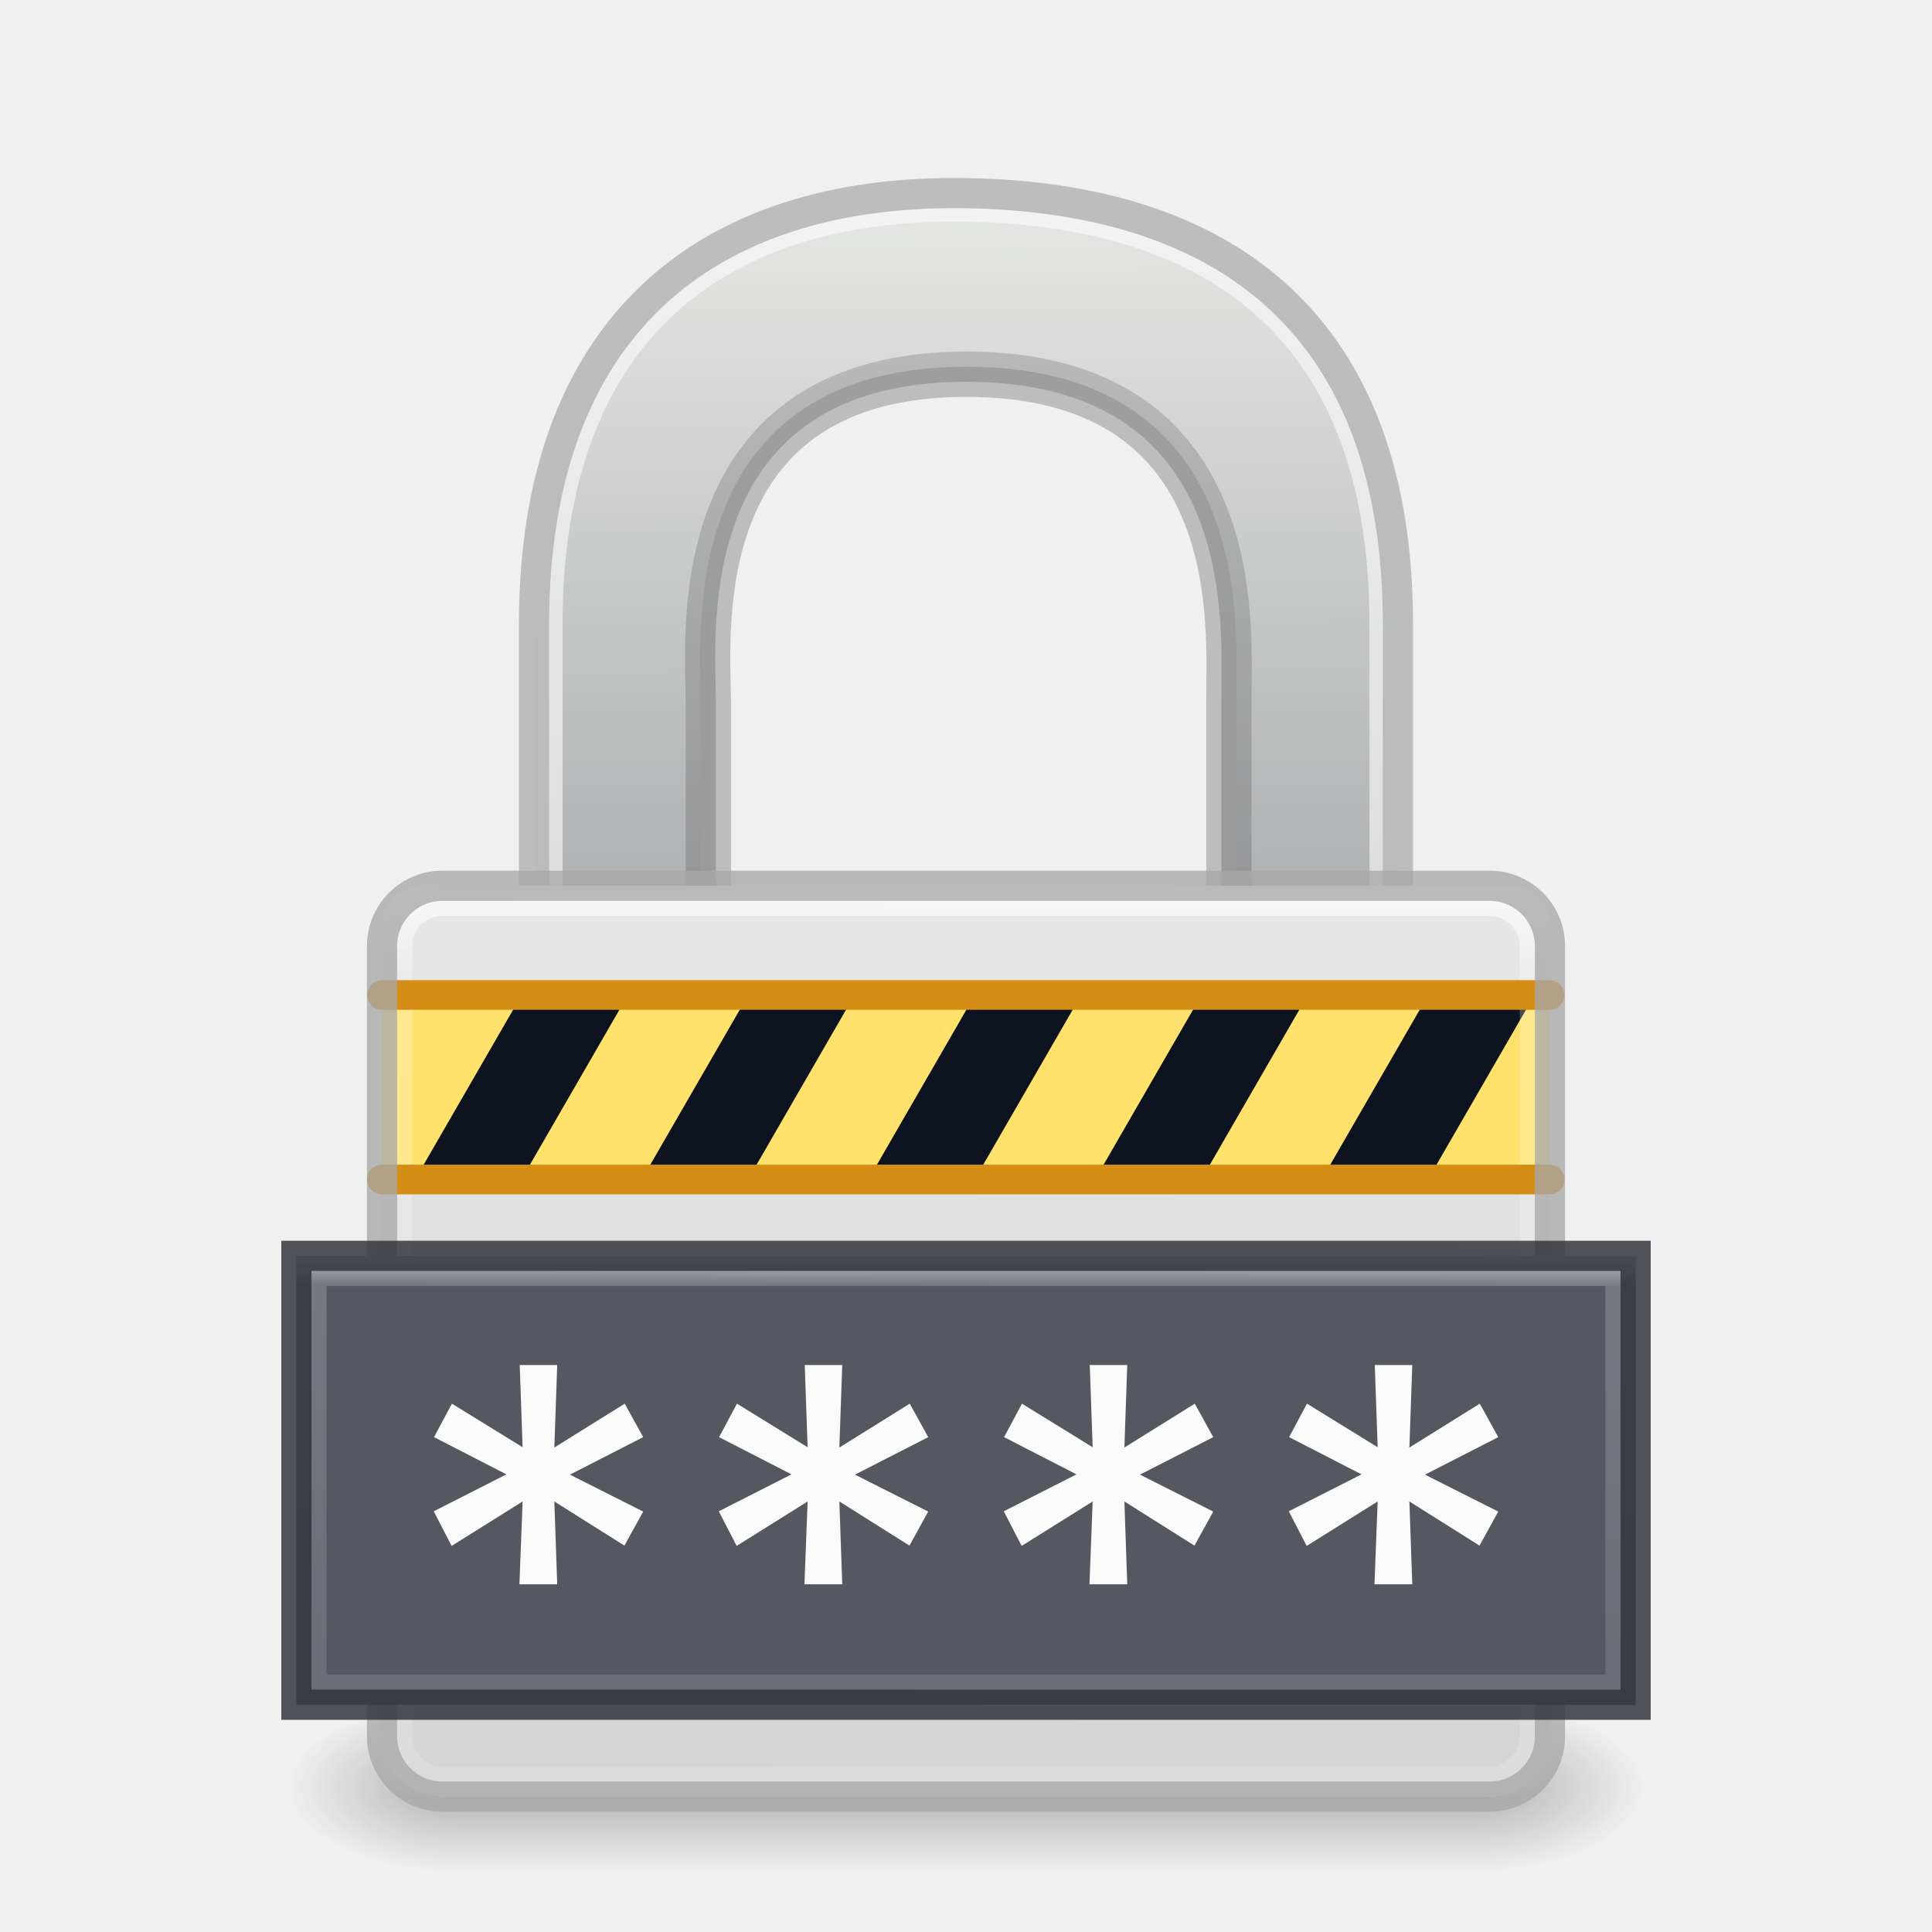
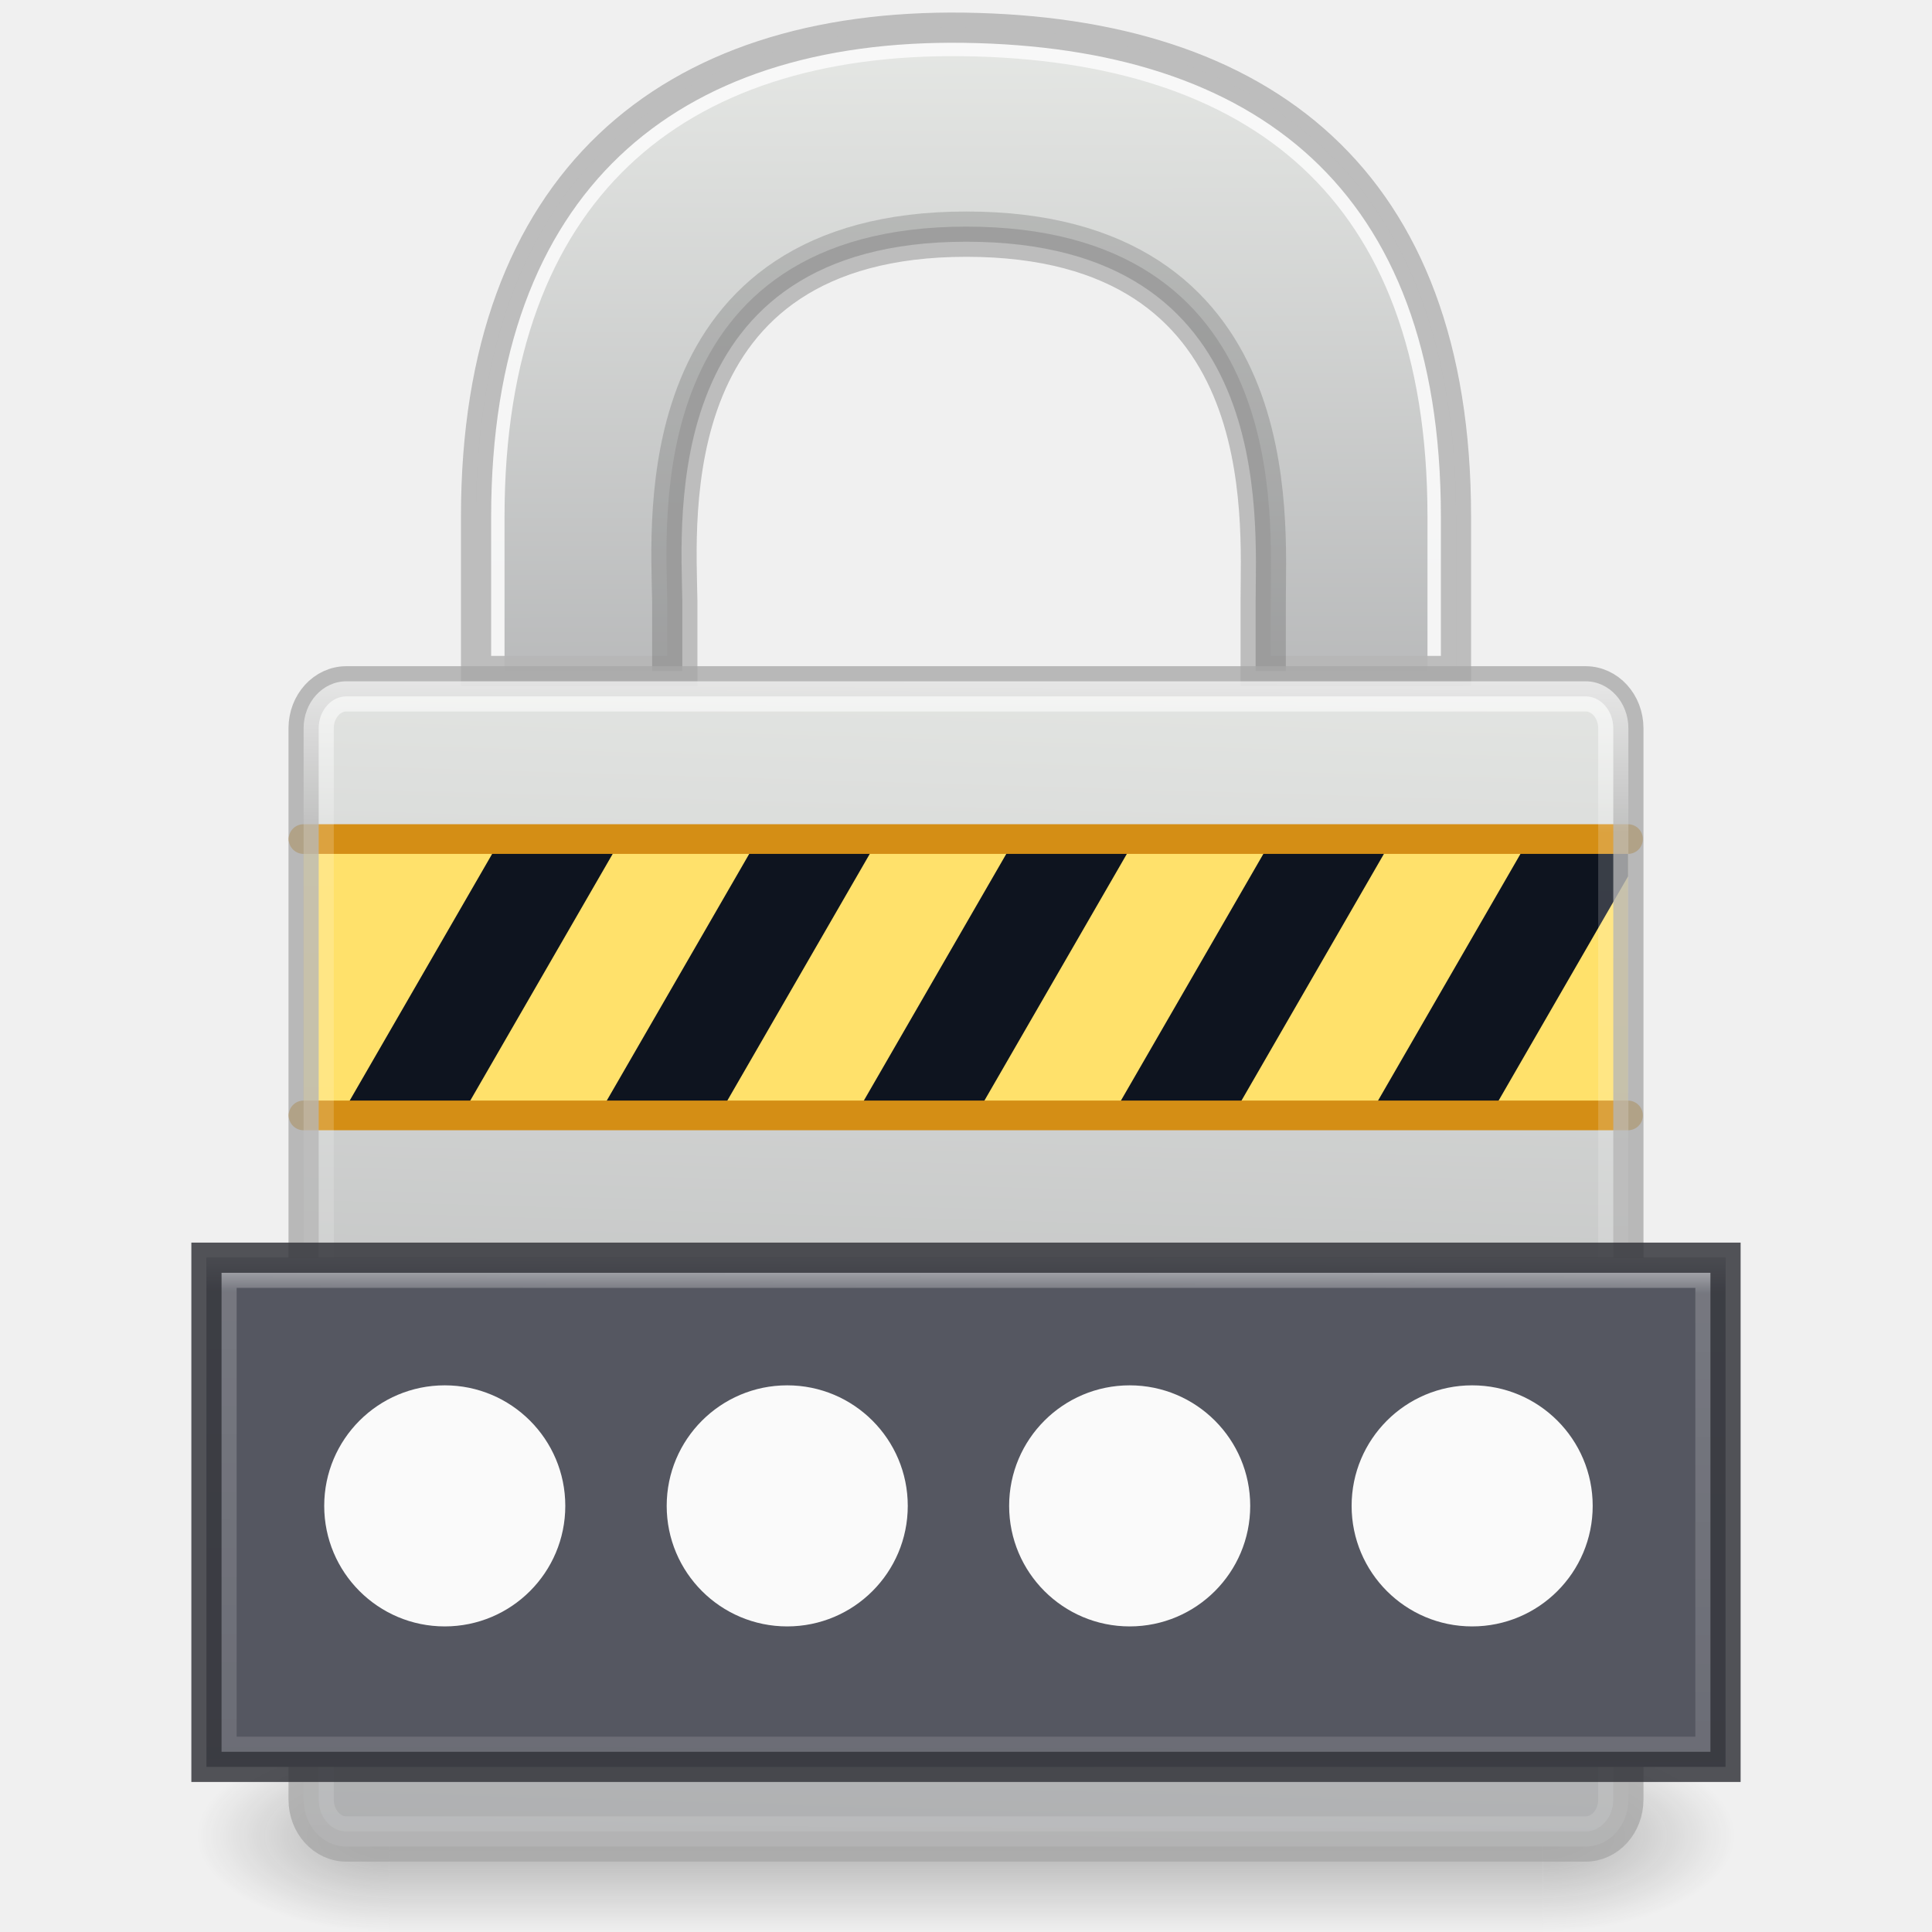
<svg xmlns="http://www.w3.org/2000/svg" xmlns:xlink="http://www.w3.org/1999/xlink" width="64" height="64" viewBox="0 0 64 64" version="1.1" id="SVGRoot">
  <defs id="defs3729">
    <linearGradient id="linearGradient1091">
      <stop offset="0" style="stop-color:#ffffff;stop-opacity:1" id="stop1083" />
      <stop offset="0.089" style="stop-color:#ffffff;stop-opacity:0.235" id="stop1085" />
      <stop offset="0.915" style="stop-color:#ffffff;stop-opacity:0.157" id="stop1087" />
      <stop offset="1" style="stop-color:#ffffff;stop-opacity:0.392" id="stop1089" />
    </linearGradient>
    <linearGradient id="linearGradient2127">
      <stop offset="0" style="stop-color:#eaece9;stop-opacity:1" id="stop2123" />
      <stop offset="1" style="stop-color:#abacae;stop-opacity:1" id="stop2125" />
    </linearGradient>
    <linearGradient id="linearGradient2081">
      <stop offset="0" style="stop-color:#ffffff;stop-opacity:1" id="stop2073" />
      <stop offset="0.107" style="stop-color:#ffffff;stop-opacity:0.235" id="stop2075" />
      <stop offset="0.932" style="stop-color:#ffffff;stop-opacity:0.157" id="stop2077" />
      <stop offset="1" style="stop-color:#ffffff;stop-opacity:0.392" id="stop2079" />
    </linearGradient>
    <linearGradient id="linearGradient2049">
      <stop offset="0" style="stop-color:#ffffff;stop-opacity:1" id="stop2041" />
      <stop offset="0.142" style="stop-color:#ffffff;stop-opacity:0.235" id="stop2043" />
-       <stop offset="0.986" style="stop-color:#ffffff;stop-opacity:0.157" id="stop2045" />
+       <stop offset="0.945" style="stop-color:#ffffff;stop-opacity:0.157" id="stop2045" />
      <stop offset="1" style="stop-color:#ffffff;stop-opacity:0.392" id="stop2047" />
    </linearGradient>
    <linearGradient id="linearGradient2005">
      <stop style="stop-color:#d4d4d4;stop-opacity:1;" offset="0" id="stop2001" />
      <stop style="stop-color:#fafafa;stop-opacity:1" offset="1" id="stop2003" />
    </linearGradient>
    <linearGradient id="linearGradient1442">
      <stop style="stop-color:#f8ffff;stop-opacity:1" offset="0" id="stop1438" />
      <stop style="stop-color:#fafafa;stop-opacity:1" offset="1" id="stop1440" />
    </linearGradient>
    <linearGradient id="linearGradient884">
      <stop style="stop-color:#36bebe;stop-opacity:1" offset="0" id="stop880" />
      <stop style="stop-color:#8cfcff;stop-opacity:1" offset="1" id="stop882" />
    </linearGradient>
    <filter style="color-interpolation-filters:sRGB" id="filter2385" x="-0.061" width="1.121" y="-1.914" height="4.828">
      <feGaussianBlur stdDeviation="1.209" id="feGaussianBlur2387" />
    </filter>
    <linearGradient xlink:href="#linearGradient884" id="linearGradient886" x1="7.894" y1="14.762" x2="7.841" y2="0.929" gradientUnits="userSpaceOnUse" gradientTransform="matrix(7.069583,0,0,7.069583,8.443331,-105.5567)" />
    <linearGradient xlink:href="#linearGradient1442" id="linearGradient1444" x1="24.049" y1="-21.021" x2="23.996" y2="5.098" gradientUnits="userSpaceOnUse" gradientTransform="matrix(2.131066,0,0,2.065559,13.85441,-34.62326)" />
    <linearGradient x1="76.523" y1="-9.023" x2="76.523" y2="3.451" id="linearGradient3149" xlink:href="#linearGradient4113" gradientUnits="userSpaceOnUse" gradientTransform="matrix(0.8955358,0,0,-0.8966327,-111.317,-44.54436)" />
    <linearGradient id="linearGradient4113">
      <stop id="stop4115" style="stop-color:#000000;stop-opacity:1" offset="0" />
      <stop id="stop4117" style="stop-color:#000000;stop-opacity:0" offset="1" />
    </linearGradient>
    <linearGradient x1="24" y1="5" x2="24" y2="43" id="linearGradient3159" xlink:href="#linearGradient3924-776" gradientUnits="userSpaceOnUse" gradientTransform="matrix(2.542396,0,0,2.542395,3.982518,-110.0175)" />
    <linearGradient id="linearGradient3924-776">
      <stop id="stop3124" style="stop-color:#ffffff;stop-opacity:1" offset="0" />
      <stop id="stop3126" style="stop-color:#ffffff;stop-opacity:0.235" offset="0.063" />
      <stop id="stop3128" style="stop-color:#ffffff;stop-opacity:0.157" offset="0.951" />
      <stop id="stop3130" style="stop-color:#ffffff;stop-opacity:0.392" offset="1" />
    </linearGradient>
    <radialGradient cx="6.73" cy="9.957" r="12.672" fx="6.2" fy="9.957" id="radialGradient3395" xlink:href="#linearGradient2867-449-88-871-390-598-476-591-434-148-57-177-8-3-3-6-4-8-8-8-5" gradientUnits="userSpaceOnUse" gradientTransform="matrix(0,25.08328,-30.79425,0,254.8159,-322.342)" />
    <linearGradient id="linearGradient2867-449-88-871-390-598-476-591-434-148-57-177-8-3-3-6-4-8-8-8-5">
      <stop id="stop3750-1-0-7-6-6-1-3-9-3" style="stop-color:#919caf;stop-opacity:1" offset="0" />
      <stop id="stop3752-3-7-4-0-32-8-923-0-7" style="stop-color:#68758e;stop-opacity:1" offset="0.262" />
      <stop id="stop3754-1-8-5-2-7-6-7-1-9" style="stop-color:#485a6c;stop-opacity:1" offset="0.705" />
      <stop id="stop3756-1-6-2-6-6-1-96-6-0" style="stop-color:#444c5c;stop-opacity:1" offset="1" />
    </linearGradient>
    <radialGradient cx="4.993" cy="43.5" r="2.5" fx="4.993" fy="43.5" id="radialGradient2455-1" xlink:href="#linearGradient3688-166-749-5" gradientUnits="userSpaceOnUse" gradientTransform="matrix(2.003784,0,0,1.4,27.98813,-17.4)" />
    <linearGradient id="linearGradient3688-166-749-5">
      <stop id="stop2883-0" style="stop-color:#181818;stop-opacity:1" offset="0" />
      <stop id="stop2885-5" style="stop-color:#181818;stop-opacity:0" offset="1" />
    </linearGradient>
    <radialGradient cx="4.993" cy="43.5" r="2.5" fx="4.993" fy="43.5" id="radialGradient2457-5" xlink:href="#linearGradient3688-166-749-5" gradientUnits="userSpaceOnUse" gradientTransform="matrix(2.003784,0,0,1.4,-20.01187,-104.4)" />
    <linearGradient x1="25.058" y1="47.028" x2="25.058" y2="39.999" id="linearGradient2459-7" xlink:href="#linearGradient3702-501-757-0" gradientUnits="userSpaceOnUse" />
    <linearGradient id="linearGradient3702-501-757-0">
      <stop id="stop2895-0" style="stop-color:#181818;stop-opacity:0" offset="0" />
      <stop id="stop2897-2" style="stop-color:#181818;stop-opacity:1" offset="0.5" />
      <stop id="stop2899-6" style="stop-color:#181818;stop-opacity:0" offset="1" />
    </linearGradient>
    <radialGradient cx="-4.029" cy="93.468" r="35.338" fx="-4.029" fy="93.468" id="radialGradient4377" xlink:href="#linearGradient4113" gradientUnits="userSpaceOnUse" gradientTransform="matrix(1.556392,0,0,0.1697883,70.27036,-14.8689)" />
    <linearGradient x1="8.643" y1="27.5" x2="23.3" y2="27.5" id="linearGradient3888-76" xlink:href="#linearGradient6057-35" gradientUnits="userSpaceOnUse" gradientTransform="matrix(-1.867169,0,0,1.500012,193.5339,-73.01307)" />
    <linearGradient id="linearGradient6057-35">
      <stop id="stop6059-0" style="stop-color:#ffffff;stop-opacity:1" offset="0" />
      <stop id="stop6061-4" style="stop-color:#ffffff;stop-opacity:0" offset="1" />
    </linearGradient>
    <linearGradient x1="8.643" y1="27.5" x2="23.3" y2="27.5" id="linearGradient3927-6" xlink:href="#linearGradient4113" gradientUnits="userSpaceOnUse" gradientTransform="matrix(-1.867169,0,0,1.500012,165.0446,-73.10499)" />
    <linearGradient x1="21.771" y1="14.871" x2="21.771" y2="27.925" id="linearGradient3059" xlink:href="#linearGradient5443" gradientUnits="userSpaceOnUse" gradientTransform="matrix(1.526316,0,0,1.428571,139.827,-54.47692)" />
    <linearGradient id="linearGradient5443">
      <stop id="stop5445" style="stop-color:#ffffff;stop-opacity:1" offset="0" />
      <stop id="stop5447" style="stop-color:#ffffff;stop-opacity:0.235" offset="0.033" />
      <stop id="stop5449" style="stop-color:#ffffff;stop-opacity:0.157" offset="0.986" />
      <stop id="stop5451" style="stop-color:#ffffff;stop-opacity:0.392" offset="1" />
    </linearGradient>
    <linearGradient x1="9" y1="29" x2="9" y2="14" id="linearGradient3062" xlink:href="#linearGradient6057-35" gradientUnits="userSpaceOnUse" gradientTransform="matrix(1.000008,0,0,1.400011,169.2483,-6.337521)" />
    <linearGradient x1="9" y1="29" x2="9" y2="14" id="linearGradient3065" xlink:href="#linearGradient6057-35" gradientUnits="userSpaceOnUse" gradientTransform="matrix(1.000008,0,0,1.400011,142.2481,-6.337521)" />
    <linearGradient x1="24" y1="29" x2="24" y2="14" id="linearGradient3068" xlink:href="#linearGradient5475" gradientUnits="userSpaceOnUse" gradientTransform="matrix(1.333333,0,0,1.400011,144.9147,-53.86295)" />
    <linearGradient id="linearGradient5475">
      <stop id="stop5477" style="stop-color:#d88f22;stop-opacity:1" offset="0" />
      <stop id="stop5479" style="stop-color:#d88f22;stop-opacity:0" offset="1" />
    </linearGradient>
    <linearGradient x1="9" y1="29" x2="9" y2="14" id="linearGradient3071" xlink:href="#linearGradient5475" gradientUnits="userSpaceOnUse" gradientTransform="matrix(1.333333,0,0,1.400011,140.9148,-53.86295)" />
    <radialGradient cx="16.824" cy="11.368" r="10.5" fx="16.777" fy="11.597" id="radialGradient3074" xlink:href="#linearGradient5409" gradientUnits="userSpaceOnUse" gradientTransform="matrix(0,2.22619,-3.210056,0,200.7402,-70.1533)" />
    <linearGradient id="linearGradient5409">
      <stop id="stop5411" style="stop-color:#f2e0c4;stop-opacity:1" offset="0" />
      <stop id="stop5559" style="stop-color:#e5af5b;stop-opacity:1" offset="0.765" />
      <stop id="stop5413" style="stop-color:#af6900;stop-opacity:1" offset="1" />
    </linearGradient>
-     <linearGradient x1="25.058" y1="47.028" x2="25.058" y2="39.999" id="linearGradient3087" xlink:href="#linearGradient3702-501-757-0" gradientUnits="userSpaceOnUse" gradientTransform="matrix(1.203494,0,0,0.802329,3.11615,88.30093)" />
-     <radialGradient cx="4.993" cy="43.5" r="2.5" fx="4.993" fy="43.5" id="radialGradient3090" xlink:href="#linearGradient3688-166-749-5" gradientUnits="userSpaceOnUse" gradientTransform="matrix(2.250772,0,0,1.123261,-26.39702,-172.0641)" />
-     <radialGradient cx="4.993" cy="43.5" r="2.5" fx="4.993" fy="43.5" id="radialGradient3093" xlink:href="#linearGradient3688-166-749-5" gradientUnits="userSpaceOnUse" gradientTransform="matrix(2.250772,0,0,1.123261,37.60298,74.34041)" />
+     <linearGradient x1="25.058" y1="47.028" x2="25.058" y2="39.999" id="linearGradient3087" xlink:href="#linearGradient3702-501-757-0" gradientUnits="userSpaceOnUse" gradientTransform="matrix(1.36511,0,0,0.9100734,-0.7626491,85.22655)" />
+     <radialGradient cx="4.993" cy="43.5" r="2.5" fx="4.993" fy="43.5" id="radialGradient3090" xlink:href="#linearGradient3688-166-749-5" gradientUnits="userSpaceOnUse" gradientTransform="matrix(2.553027,0,0,1.274103,-25.6446,-180.2382)" />
+     <radialGradient cx="4.993" cy="43.5" r="2.5" fx="4.993" fy="43.5" id="radialGradient3093" xlink:href="#linearGradient3688-166-749-5" gradientUnits="userSpaceOnUse" gradientTransform="matrix(2.553027,0,0,1.274103,38.3554,69.39127)" />
    <radialGradient cx="18.031" cy="6.281" r="3.182" fx="18.031" fy="6.281" id="radialGradient3328" xlink:href="#linearGradient6057-35" gradientUnits="userSpaceOnUse" gradientTransform="matrix(0.9605048,0,0,0.9968005,140.6021,-58.40987)" />
    <linearGradient x1="32.128" y1="13.789" x2="35.021" y2="13.789" id="linearGradient3326" xlink:href="#linearGradient4113" gradientUnits="userSpaceOnUse" gradientTransform="matrix(-0.8563683,0,0,0.9968005,185.2485,-57.25031)" />
    <linearGradient x1="35.005" y1="14.85" x2="33.004" y2="14.85" id="linearGradient3324" xlink:href="#linearGradient4113" gradientUnits="userSpaceOnUse" gradientTransform="matrix(0.8563683,0,0,0.9968005,145.0769,-57.25031)" />
    <linearGradient id="linearGradient10591-4">
      <stop id="stop10593-3" style="stop-color:#cad0c6;stop-opacity:1" offset="0" />
      <stop id="stop10599-8" style="stop-color:#eaece9;stop-opacity:1" offset="0.5" />
      <stop id="stop10595-4" style="stop-color:#c5cbc0;stop-opacity:1" offset="1" />
    </linearGradient>
-     <linearGradient x1="24.46" y1="3.489" x2="24.499" y2="25.013" id="linearGradient4076" xlink:href="#linearGradient2127" gradientUnits="userSpaceOnUse" gradientTransform="matrix(1.065445,0,0,1.240163,6.354631,64.30121)" />
-     <linearGradient xlink:href="#linearGradient2005" id="linearGradient2007" x1="164.561" y1="-12.913" x2="165.123" y2="-60.975" gradientUnits="userSpaceOnUse" gradientTransform="matrix(1.248058,0,0,1.248058,-172.9914,139.4428)" />
-     <linearGradient xlink:href="#linearGradient2049" id="linearGradient2039" x1="72.478" y1="54.631" x2="72.17" y2="103.73" gradientUnits="userSpaceOnUse" />
+     <linearGradient x1="24.46" y1="3.489" x2="24.499" y2="25.013" id="linearGradient4076" xlink:href="#linearGradient2127" gradientUnits="userSpaceOnUse" gradientTransform="matrix(1.208523,0,0,1.406704,2.910726,58.00392)" />
    <clipPath clipPathUnits="userSpaceOnUse" id="clipPath1029">
      <path d="M 35.382,60.546 V 41.345 c 0,-19.52 11.203,-28.794 28.511,-28.55 17.402,0.244 28.724,8.8 28.724,28.55 V 61.166 H 80.918 V 46.306 c 0,-4.961 1.211,-21.013 -16.902,-21.013 -17.964,0 -16.655,16.151 -16.586,20.993 v 14.344 z" id="path1031" style="fill:url(#linearGradient1033);fill-opacity:1;fill-rule:evenodd;stroke:none;stroke-width:1.887" />
    </clipPath>
    <linearGradient xlink:href="#linearGradient2127" id="linearGradient1033" gradientUnits="userSpaceOnUse" gradientTransform="matrix(2.130891,0,0,2.480326,12.70926,0.6024229)" x1="24.46" y1="3.489" x2="24.499" y2="25.013" />
-     <clipPath clipPathUnits="userSpaceOnUse" id="clipPath1043">
-       <rect y="-23.266" x="211.823" height="4.893" width="30.965" id="rect1045" style="opacity:1;fill:#ffffff;fill-opacity:1;fill-rule:evenodd;stroke:none;stroke-width:0.52;stroke-linecap:round;stroke-linejoin:round;stroke-miterlimit:4;stroke-dasharray:none;stroke-dashoffset:0;stroke-opacity:0.514;paint-order:markers fill stroke" />
-     </clipPath>
    <clipPath clipPathUnits="userSpaceOnUse" id="clipPath1067">
      <path style="fill:url(#linearGradient1071);fill-opacity:1;fill-rule:evenodd;stroke:none;stroke-width:1.887" id="path1069" d="M 49.03,58.355 V 43.792 c 0,-14.805 8.497,-21.839 21.624,-21.654 13.199,0.185 21.786,6.674 21.786,21.654 V 58.825 h -8.874 V 47.554 c 0,-3.762 0.919,-15.937 -12.819,-15.937 -13.625,0 -12.632,12.25 -12.579,15.922 v 10.879 z" />
    </clipPath>
    <linearGradient xlink:href="#linearGradient10591-4" id="linearGradient1071" gradientUnits="userSpaceOnUse" gradientTransform="matrix(1.616161,0,0,1.881188,31.83369,12.89111)" x1="10.651" y1="2.914" x2="27.192" y2="17.47" />
    <linearGradient xlink:href="#linearGradient1091" id="linearGradient1081" x1="63.98" y1="82.252" x2="63.932" y2="115.309" gradientUnits="userSpaceOnUse" />
    <clipPath clipPathUnits="userSpaceOnUse" id="clipPath1095">
      <rect y="83.204" x="19.636" height="29.74" width="88.727" id="rect1097" style="opacity:1;fill:#555761;fill-opacity:1;stroke:none;stroke-width:0.9;stroke-miterlimit:4;stroke-dasharray:none;stroke-opacity:1" />
    </clipPath>
-     <clipPath clipPathUnits="userSpaceOnUse" id="clipPath995">
-       <rect width="58.504" height="45.625" rx="2" ry="2" x="41.481" y="56.965" id="rect997" style="color:#000000;display:inline;overflow:visible;visibility:visible;fill:url(#linearGradient999);fill-opacity:1;fill-rule:nonzero;stroke:none;stroke-width:1.978px;marker:none;enable-background:accumulate" />
-     </clipPath>
-     <linearGradient xlink:href="#linearGradient2005" id="linearGradient999" gradientUnits="userSpaceOnUse" gradientTransform="matrix(1.887226,0,0,1.887226,-239.2402,126.6754)" x1="164.561" y1="-12.913" x2="165.123" y2="-60.975" />
+     <clipPath clipPathUnits="userSpaceOnUse" id="clipPath1103">
+       <rect style="color:#000000;display:inline;overflow:visible;visibility:visible;fill:url(#linearGradient1107);fill-opacity:1;fill-rule:nonzero;stroke:none;stroke-width:1.978px;marker:none;enable-background:accumulate" id="rect1105" y="56.965" x="41.481" ry="2.074" rx="1.887" height="45.625" width="58.504" />
+     </clipPath>
+     <linearGradient xlink:href="#linearGradient2005" id="linearGradient1107" gradientUnits="userSpaceOnUse" gradientTransform="matrix(1.887226,0,0,1.887226,-239.2402,126.6754)" x1="164.561" y1="-12.913" x2="165.123" y2="-60.975" />
+     <linearGradient xlink:href="#linearGradient2127" id="linearGradient997" x1="64.515" y1="33.533" x2="61.716" y2="128" gradientUnits="userSpaceOnUse" gradientTransform="matrix(0.5,0,0,0.5,0,64)" />
+     <linearGradient xlink:href="#linearGradient2049" id="linearGradient1007" x1="63.239" y1="42.863" x2="62.885" y2="128" gradientUnits="userSpaceOnUse" />
+     <clipPath clipPathUnits="userSpaceOnUse" id="clipPath1198">
+       <rect width="87.771" height="77.199" rx="2.831" ry="3.111" x="20.114" y="45.138" id="rect1200" style="color:#000000;display:inline;overflow:visible;visibility:visible;fill:url(#linearGradient1202);fill-opacity:1;fill-rule:nonzero;stroke:none;stroke-width:1;stroke-miterlimit:4;stroke-dasharray:none;stroke-opacity:0.774;marker:none;enable-background:accumulate" />
+     </clipPath>
+     <linearGradient xlink:href="#linearGradient2127" id="linearGradient1202" gradientUnits="userSpaceOnUse" x1="64.515" y1="33.533" x2="61.716" y2="128" />
+     <clipPath clipPathUnits="userSpaceOnUse" id="clipPath1214">
+       <rect y="-24.826" x="211.839" height="6.461" width="30.965" id="rect1216" style="opacity:1;fill:#ffe16b;fill-opacity:1;fill-rule:evenodd;stroke:none;stroke-width:0.983;stroke-linecap:round;stroke-linejoin:round;stroke-miterlimit:4;stroke-dasharray:none;stroke-dashoffset:0;stroke-opacity:0.514;paint-order:markers fill stroke" />
+     </clipPath>
  </defs>
  <g id="layer1" transform="translate(0,48)" style="display:none">
    <path d="m 119,1.001 a 55,6 0 0 1 -110,0 55,6 0 1 1 110,0 z" id="path3041" style="color:#000000;display:inline;overflow:visible;visibility:visible;opacity:0.2;fill:url(#radialGradient4377);fill-opacity:1;fill-rule:nonzero;stroke:none;stroke-width:1;marker:none;enable-background:accumulate" />
    <g transform="matrix(2.699999,0,0,0.5555561,1.199999,-23.11112)" id="g2036" style="display:inline">
      <g transform="matrix(1.052632,0,0,1.285713,-1.263158,-13.42854)" id="g3712" style="opacity:0.4">
        <rect width="5" height="7" x="38" y="40" id="rect2801" style="fill:url(#radialGradient2455-1);fill-opacity:1;stroke:none" />
        <rect width="5" height="7" x="-10" y="-47" transform="scale(-1)" id="rect3696" style="fill:url(#radialGradient2457-5);fill-opacity:1;stroke:none" />
        <rect width="28" height="7" x="10" y="40" id="rect3700" style="fill:url(#linearGradient2459-7);fill-opacity:1;stroke:none" />
      </g>
    </g>
    <path id="rect2099" style="opacity:0.417;fill:#53676c;fill-opacity:1;stroke-width:0.448;filter:url(#filter2385)" d="m 4.176,18.059 c -2.881,0 -5.201,0.34 -5.201,0.76 0,0.42 2.32,0.758 5.201,0.758 H 41.605 c 2.881,0 5.201,-0.338 5.201,-0.758 0,-0.42 -2.32,-0.76 -5.201,-0.76 z" transform="matrix(2.0335,0,0,1.726513,14.13806,-32.25829)" />
    <path id="rect3747" style="opacity:1;fill:url(#linearGradient886);fill-opacity:1;stroke:#347d7d;stroke-width:2.632;stroke-linecap:round;stroke-linejoin:round;stroke-miterlimit:4;stroke-dasharray:none;stroke-opacity:0.353" d="m 18.344,-97.684 c -1.124,0 -2.029,0.917 -2.029,2.057 v 93.255 c 0,1.139 0.905,2.057 2.029,2.057 H 111.656 c 1.124,0 2.029,-0.917 2.029,-2.057 V -95.628 c 0,-1.139 -0.905,-2.057 -2.029,-2.057 z" />
    <g style="display:inline" id="g3532-1" transform="matrix(1.123442,0,-0.7136519,1.260733,157.0523,-7.731172)" />
    <g style="display:inline;fill:#fce94f;stroke:none" id="g3557-05" transform="matrix(1.123442,0,-0.7136519,1.260733,157.0523,-7.731172)" />
    <g id="layer10" style="display:inline" transform="matrix(1.142857,0,0,1.142857,-543.4921,502.675)" />
    <g id="layer13" style="display:inline" transform="matrix(1.142857,0,0,1.142857,-543.4921,502.675)" />
    <g id="layer14" transform="matrix(1.142857,0,0,1.142857,-543.4921,502.675)" />
    <g id="layer15" style="display:inline" transform="matrix(1.142857,0,0,1.142857,-543.4921,502.675)" />
    <g id="g71291" style="display:inline" transform="matrix(1.142857,0,0,1.142857,-543.4921,502.675)" />
    <g id="g4953" style="display:inline" transform="matrix(1.142857,0,0,1.142857,-543.4921,502.675)" />
    <g id="layer12" style="display:inline" transform="matrix(1.142857,0,0,1.142857,-543.4921,502.675)" />
    <g style="display:inline;fill:#3a4351;fill-opacity:1" id="g3532-1-2" transform="matrix(1.123442,0,-0.7136519,1.260733,157.0523,-7.731171)" />
    <g style="display:inline;fill:#3a4351;fill-opacity:1;stroke:none" id="g3557-05-9" transform="matrix(1.123442,0,-0.7136519,1.260733,157.0523,-7.731171)" />
    <g id="layer10-2" style="display:inline;fill:#3a4351;fill-opacity:1" transform="matrix(1.142857,0,0,1.142857,-543.4921,502.675)" />
    <g id="layer13-5" style="display:inline;fill:#3a4351;fill-opacity:1" transform="matrix(1.142857,0,0,1.142857,-543.4921,502.675)" />
    <g style="fill:#3a4351;fill-opacity:1" id="layer14-4" transform="matrix(1.142857,0,0,1.142857,-543.4921,502.675)" />
    <g id="layer15-3" style="display:inline;fill:#3a4351;fill-opacity:1" transform="matrix(1.142857,0,0,1.142857,-543.4921,502.675)" />
    <g id="g71291-8" style="display:inline;fill:#3a4351;fill-opacity:1" transform="matrix(1.142857,0,0,1.142857,-543.4921,502.675)" />
    <g id="g4953-4" style="display:inline;fill:#3a4351;fill-opacity:1" transform="matrix(1.142857,0,0,1.142857,-543.4921,502.675)" />
    <g id="layer12-6" style="display:inline;fill:#3a4351;fill-opacity:1" transform="matrix(1.142857,0,0,1.142857,-543.4921,502.675)" />
    <path style="color:#000000;display:inline;overflow:visible;visibility:visible;opacity:0.15;fill:#000000;fill-opacity:1;fill-rule:nonzero;stroke:#000000;stroke-width:2.057;stroke-opacity:0.533;marker:none;enable-background:accumulate" id="rect2822-6" d="m 65,-74.652 c -8.853,0 -15.981,5.763 -15.981,12.854 v 6.13 c -4.427,0 -7.991,2.822 -7.991,6.328 v 18.984 c 0,3.506 3.564,6.328 7.991,6.328 h 31.962 c 4.427,0 7.991,-2.822 7.991,-6.328 V -49.34 c 0,-3.506 -3.564,-6.328 -7.991,-6.328 v -6.13 c 0,-7.09 -7.128,-12.854 -15.981,-12.854 z m 0,6.328 c 4.427,0 7.991,2.799 7.991,6.328 v 6.328 H 57.009 v -6.328 c 0,-3.529 3.564,-6.328 7.991,-6.328 z" />
    <path style="color:#000000;display:inline;overflow:visible;visibility:visible;opacity:0.15;fill:#000000;fill-opacity:1;fill-rule:nonzero;stroke:none;stroke-width:2.147;stroke-opacity:0.533;marker:none;enable-background:accumulate" id="rect2822-6-9" d="m 65,-75.676 c -8.658,0 -15.628,5.644 -15.628,12.587 v 6.003 c -4.329,0 -7.814,2.764 -7.814,6.197 v 18.59 c 0,3.433 3.485,6.197 7.814,6.197 h 31.256 c 4.329,0 7.814,-2.764 7.814,-6.197 v -18.59 c 0,-3.433 -3.485,-6.197 -7.814,-6.197 v -6.003 c 0,-6.943 -6.97,-12.587 -15.628,-12.587 z m 0,6.197 c 4.329,0 7.814,2.741 7.814,6.197 v 6.197 H 57.186 v -6.197 c 0,-3.456 3.485,-6.197 7.814,-6.197 z" />
    <path style="color:#000000;display:inline;overflow:visible;visibility:visible;fill:url(#linearGradient1444);fill-opacity:1;fill-rule:nonzero;stroke:none;stroke-width:2.147;marker:none;enable-background:accumulate" id="rect2822" d="m 65,-78 c -8.658,0 -15.628,5.644 -15.628,12.587 v 6.003 c -4.329,0 -7.814,2.764 -7.814,6.197 v 18.59 c 0,3.433 3.485,6.197 7.814,6.197 h 31.256 c 4.329,0 7.814,-2.764 7.814,-6.197 v -18.59 c 0,-3.433 -3.485,-6.197 -7.814,-6.197 v -6.003 C 80.628,-72.356 73.658,-78 65,-78 Z m 0,6.197 c 4.329,0 7.814,2.741 7.814,6.197 v 6.197 H 57.186 v -6.197 c 0,-3.456 3.485,-6.197 7.814,-6.197 z" />
    <g id="layer10-9" style="display:inline" transform="translate(-330.0812,574.547)" />
    <g id="layer13-6" style="display:inline" transform="translate(-330.0812,574.547)" />
    <g id="layer14-1" transform="translate(-330.0812,574.547)" />
    <g id="layer15-0" style="display:inline" transform="translate(-330.0812,574.547)" />
    <g id="g71291-3" style="display:inline" transform="translate(-330.0812,574.547)" />
    <g id="g4953-7" style="display:inline" transform="translate(-330.0812,574.547)" />
    <g id="layer12-65" style="display:inline" transform="translate(-330.0812,574.547)" />
    <rect width="94.069" height="94.069" rx="2.473" ry="2.274" x="17.966" y="-96.034" id="rect6741-7" style="opacity:0.3;fill:none;stroke:url(#linearGradient3159);stroke-width:0.931;stroke-linecap:round;stroke-linejoin:round;stroke-miterlimit:4;stroke-dasharray:none;stroke-dashoffset:0;stroke-opacity:1" />
  </g>
  <g id="layer3" style="display:none" transform="translate(0,-64)">
-     <rect style="opacity:0.354;fill:#919191;fill-opacity:1;fill-rule:evenodd;stroke:none;stroke-width:1;stroke-linecap:round;stroke-linejoin:round;stroke-miterlimit:4;stroke-dasharray:none;stroke-dashoffset:0;stroke-opacity:0.608;paint-order:markers fill stroke" id="rect2119" width="64" height="64" x="0" y="64" rx="1.887" ry="2.074" />
+     <rect style="opacity:0.354;fill:#919191;fill-opacity:1;fill-rule:evenodd;stroke:none;stroke-width:1;stroke-linecap:round;stroke-linejoin:round;stroke-miterlimit:4;stroke-dasharray:none;stroke-dashoffset:0;stroke-opacity:0.608;paint-order:markers fill stroke" id="rect2119" width="64" height="64" x="0" y="64" rx="0.944" ry="1.037" />
  </g>
  <g id="layer2" transform="translate(0,-64)">
-     <path style="fill:url(#linearGradient4076);fill-opacity:1;fill-rule:evenodd;stroke:none;stroke-width:1.887" id="path2086-6" d="m 17.691,94.273 v -9.6 c 0,-9.76 5.601,-14.397 14.255,-14.275 8.701,0.122 14.362,4.4 14.362,14.275 v 9.91 h -5.85 v -7.43 c 0,-2.48 0.606,-10.506 -8.451,-10.506 -8.982,0 -8.328,8.076 -8.293,10.497 v 7.172 z" />
-     <path d="M 49.03,58.355 V 43.792 c 0,-14.805 8.497,-21.839 21.624,-21.654 13.199,0.185 21.786,6.674 21.786,21.654 V 58.825" id="path2063" style="fill:none;fill-opacity:1;fill-rule:evenodd;stroke:#fafafa;stroke-width:2.863;stroke-opacity:0.615" mask="none" transform="matrix(0.6592446,0,0,0.6592446,-14.63156,55.80281)" clip-path="url(#clipPath1067)" />
-     <path d="m 17.691,94.273 v -9.6 c 0,-9.76 5.601,-14.397 14.255,-14.275 8.701,0.122 14.362,4.4 14.362,14.275 v 9.91 h -5.85 v -7.43 c 0,-2.48 0.606,-10.506 -8.451,-10.506 -8.982,0 -8.328,8.076 -8.293,10.497 v 7.172 z" id="path2093" style="fill:none;fill-opacity:1;fill-rule:evenodd;stroke:#b7b7b7;stroke-width:1;stroke-miterlimit:4;stroke-dasharray:none;stroke-opacity:0.899" />
-     <path style="fill:none;fill-opacity:1;fill-rule:evenodd;stroke:#282828;stroke-width:4;stroke-miterlimit:4;stroke-dasharray:none;stroke-opacity:0.188" id="path1023" d="M 80.918,61.166 V 46.306 c 0,-4.961 1.211,-21.013 -16.902,-21.013 -17.964,0 -16.655,16.151 -16.586,20.993 v 14.344" clip-path="url(#clipPath1029)" transform="matrix(0.5,0,0,0.5,0,64)" />
-     <rect style="opacity:0.3;fill:url(#radialGradient3093);fill-opacity:1;stroke:none;stroke-width:1.887" id="rect2801-9" y="120.394" x="48.849" height="5.616" width="5.616" />
-     <rect style="opacity:0.3;fill:url(#radialGradient3090);fill-opacity:1;stroke:none;stroke-width:1.887" id="rect3696-3" transform="scale(-1)" y="-126.01" x="-15.151" height="5.616" width="5.616" />
-     <rect style="opacity:0.3;fill:url(#linearGradient3087);fill-opacity:1;stroke:none;stroke-width:1.887" id="rect3700-3" y="120.394" x="15.151" height="5.616" width="33.698" />
-     <rect style="color:#000000;display:inline;overflow:visible;visibility:visible;fill:url(#linearGradient2007);fill-opacity:1;fill-rule:nonzero;stroke:none;stroke-width:1.978px;marker:none;enable-background:accumulate" id="rect3186-2" y="93.342" x="12.655" ry="2" rx="2" height="30.173" width="38.69" />
-     <rect style="opacity:1;fill:#ffe16b;fill-opacity:1;fill-rule:evenodd;stroke:none;stroke-width:0.983;stroke-linecap:round;stroke-linejoin:round;stroke-miterlimit:4;stroke-dasharray:none;stroke-dashoffset:0;stroke-opacity:0.514;paint-order:markers fill stroke" id="rect1061" width="38.681" height="6.112" x="12.652" y="96.959" />
-     <g id="g1955" mask="none" transform="matrix(1.249209,0,0,1.249209,-251.9784,126.0136)" style="stroke-width:1.512" clip-path="url(#clipPath1043)">
-       <path id="path1945" style="opacity:1;fill:#0e141f;fill-opacity:1;fill-rule:evenodd;stroke:none;stroke-width:0.392;stroke-linecap:round;stroke-linejoin:round;stroke-miterlimit:4;stroke-dasharray:none;stroke-dashoffset:0;stroke-opacity:0.514;paint-order:markers fill stroke" d="m 210.563,-14.632 c 0,0 7.723,-13.376 7.723,-13.376 0,0 2.114,1.22 2.114,1.22 0,0 -7.723,13.376 -7.723,13.376 0,0 -2.114,-1.22 -2.114,-1.22" />
-       <path id="path1947" style="opacity:1;fill:#0e141f;fill-opacity:1;fill-rule:evenodd;stroke:none;stroke-width:0.392;stroke-linecap:round;stroke-linejoin:round;stroke-miterlimit:4;stroke-dasharray:none;stroke-dashoffset:0;stroke-opacity:0.514;paint-order:markers fill stroke" d="m 216.573,-14.632 c 0,0 7.723,-13.376 7.723,-13.376 0,0 2.114,1.22 2.114,1.22 0,0 -7.723,13.376 -7.723,13.376 0,0 -2.114,-1.22 -2.114,-1.22" />
-       <path id="path1949" style="opacity:1;fill:#0e141f;fill-opacity:1;fill-rule:evenodd;stroke:none;stroke-width:0.392;stroke-linecap:round;stroke-linejoin:round;stroke-miterlimit:4;stroke-dasharray:none;stroke-dashoffset:0;stroke-opacity:0.514;paint-order:markers fill stroke" d="m 222.583,-14.632 c 0,0 7.723,-13.376 7.723,-13.376 0,0 2.114,1.22 2.114,1.22 0,0 -7.723,13.376 -7.723,13.376 0,0 -2.114,-1.22 -2.114,-1.22" />
-       <path id="path1951" style="opacity:1;fill:#0e141f;fill-opacity:1;fill-rule:evenodd;stroke:none;stroke-width:0.392;stroke-linecap:round;stroke-linejoin:round;stroke-miterlimit:4;stroke-dasharray:none;stroke-dashoffset:0;stroke-opacity:0.514;paint-order:markers fill stroke" d="m 228.593,-14.632 c 0,0 7.723,-13.376 7.723,-13.376 0,0 2.114,1.22 2.114,1.22 0,0 -7.723,13.376 -7.723,13.376 0,0 -2.114,-1.22 -2.114,-1.22" />
-       <path id="path1953" style="opacity:1;fill:#0e141f;fill-opacity:1;fill-rule:evenodd;stroke:none;stroke-width:0.392;stroke-linecap:round;stroke-linejoin:round;stroke-miterlimit:4;stroke-dasharray:none;stroke-dashoffset:0;stroke-opacity:0.514;paint-order:markers fill stroke" d="m 234.604,-14.632 c 0,0 7.723,-13.376 7.723,-13.376 0,0 2.114,1.22 2.114,1.22 0,0 -7.723,13.376 -7.723,13.376 0,0 -2.114,-1.22 -2.114,-1.22" />
+     <rect style="opacity:0.3;fill:url(#radialGradient3093);fill-opacity:1;stroke:none;stroke-width:1.887" id="rect2801-9" y="121.629" x="51.112" height="6.371" width="6.371" />
+     <rect style="opacity:0.3;fill:url(#radialGradient3090);fill-opacity:1;stroke:none;stroke-width:1.887" id="rect3696-3" transform="scale(-1)" y="-128" x="-12.888" height="6.371" width="6.371" />
+     <rect style="opacity:0.3;fill:url(#linearGradient3087);fill-opacity:1;stroke:none;stroke-width:1.887" id="rect3700-3" y="121.629" x="12.888" height="6.371" width="38.223" />
+     <rect style="color:#000000;display:inline;overflow:visible;visibility:visible;fill:url(#linearGradient997);fill-opacity:1;fill-rule:nonzero;stroke:none;stroke-width:1;stroke-miterlimit:4;stroke-dasharray:none;stroke-opacity:0.774;marker:none;enable-background:accumulate" id="rect989" y="86.569" x="10.057" ry="1.556" rx="1.416" height="38.6" width="43.885" />
+     <path style="fill:url(#linearGradient4076);fill-opacity:1;fill-rule:evenodd;stroke:none;stroke-width:1.887" id="path2086-6" d="m 15.77,86.227 v -5.116 c 0,-11.071 6.354,-16.33 16.17,-16.192 9.87,0.138 16.291,4.991 16.291,16.192 v 5.116 h -6.636 v -2.303 c 0,-2.813 0.687,-11.917 -9.586,-11.917 -10.188,0 -9.446,9.16 -9.406,11.906 v 2.314 z" />
+     <path d="m 49.03,50.634 v -6.842 c 0,-14.805 8.497,-21.839 21.624,-21.654 13.199,0.185 21.786,6.674 21.786,21.654 v 6.842" id="path2063" style="fill:none;fill-opacity:1;fill-rule:evenodd;stroke:#fafafa;stroke-width:2.524;stroke-opacity:0.924" mask="none" transform="matrix(0.7477743,0,0,0.7477743,-20.89369,48.36427)" clip-path="url(#clipPath1067)" />
+     <path d="m 15.77,86.227 v -5.116 c 0,-11.071 6.354,-16.33 16.17,-16.192 9.87,0.138 16.291,4.991 16.291,16.192 v 5.116 h -6.636 v -2.303 c 0,-2.813 0.687,-11.917 -9.586,-11.917 -10.188,0 -9.446,9.16 -9.406,11.906 v 2.314 z" id="path2093" style="fill:none;fill-opacity:1;fill-rule:evenodd;stroke:#b7b7b7;stroke-width:1;stroke-miterlimit:4;stroke-dasharray:none;stroke-opacity:0.899" />
+     <path style="fill:none;fill-opacity:1;fill-rule:evenodd;stroke:#282828;stroke-width:3.526;stroke-miterlimit:4;stroke-dasharray:none;stroke-opacity:0.188" id="path1023" d="m 80.918,50.366 v -4.061 c 0,-4.961 1.211,-21.013 -16.902,-21.013 -17.964,0 -16.655,16.151 -16.586,20.993 v 4.08" clip-path="url(#clipPath1029)" transform="matrix(0.5671447,0,0,0.5671447,-4.297265,57.66226)" />
+     <g id="g1229" transform="matrix(0.5,0,0,0.5,0,62.96875)" style="stroke-width:2">
+       <rect y="57.653" x="20.109" height="18.309" width="87.752" id="rect1061" style="opacity:1;fill:#ffe16b;fill-opacity:1;fill-rule:evenodd;stroke:none;stroke-width:1.965;stroke-linecap:round;stroke-linejoin:round;stroke-miterlimit:4;stroke-dasharray:none;stroke-dashoffset:0;stroke-opacity:0.514;paint-order:markers fill stroke" />
+       <g clip-path="url(#clipPath1214)" style="stroke-width:1.333" transform="matrix(2.83393,0,0,2.83393,-580.2276,128.0072)" mask="none" id="g1955">
+         <path d="m 210.563,-14.632 c 0,0 7.723,-13.376 7.723,-13.376 0,0 2.114,1.22 2.114,1.22 0,0 -7.723,13.376 -7.723,13.376 0,0 -2.114,-1.22 -2.114,-1.22" style="opacity:1;fill:#0e141f;fill-opacity:1;fill-rule:evenodd;stroke:none;stroke-width:0.346;stroke-linecap:round;stroke-linejoin:round;stroke-miterlimit:4;stroke-dasharray:none;stroke-dashoffset:0;stroke-opacity:0.514;paint-order:markers fill stroke" id="path1945" />
+         <path d="m 216.573,-14.632 c 0,0 7.723,-13.376 7.723,-13.376 0,0 2.114,1.22 2.114,1.22 0,0 -7.723,13.376 -7.723,13.376 0,0 -2.114,-1.22 -2.114,-1.22" style="opacity:1;fill:#0e141f;fill-opacity:1;fill-rule:evenodd;stroke:none;stroke-width:0.346;stroke-linecap:round;stroke-linejoin:round;stroke-miterlimit:4;stroke-dasharray:none;stroke-dashoffset:0;stroke-opacity:0.514;paint-order:markers fill stroke" id="path1947" />
+         <path d="m 222.583,-14.632 c 0,0 7.723,-13.376 7.723,-13.376 0,0 2.114,1.22 2.114,1.22 0,0 -7.723,13.376 -7.723,13.376 0,0 -2.114,-1.22 -2.114,-1.22" style="opacity:1;fill:#0e141f;fill-opacity:1;fill-rule:evenodd;stroke:none;stroke-width:0.346;stroke-linecap:round;stroke-linejoin:round;stroke-miterlimit:4;stroke-dasharray:none;stroke-dashoffset:0;stroke-opacity:0.514;paint-order:markers fill stroke" id="path1949" />
+         <path d="m 228.593,-14.632 c 0,0 7.723,-13.376 7.723,-13.376 0,0 2.114,1.22 2.114,1.22 0,0 -7.723,13.376 -7.723,13.376 0,0 -2.114,-1.22 -2.114,-1.22" style="opacity:1;fill:#0e141f;fill-opacity:1;fill-rule:evenodd;stroke:none;stroke-width:0.346;stroke-linecap:round;stroke-linejoin:round;stroke-miterlimit:4;stroke-dasharray:none;stroke-dashoffset:0;stroke-opacity:0.514;paint-order:markers fill stroke" id="path1951" />
+         <path d="m 234.604,-14.632 c 0,0 7.723,-13.376 7.723,-13.376 0,0 2.114,1.22 2.114,1.22 0,0 -7.723,13.376 -7.723,13.376 0,0 -2.114,-1.22 -2.114,-1.22" style="opacity:1;fill:#0e141f;fill-opacity:1;fill-rule:evenodd;stroke:none;stroke-width:0.346;stroke-linecap:round;stroke-linejoin:round;stroke-miterlimit:4;stroke-dasharray:none;stroke-dashoffset:0;stroke-opacity:0.514;paint-order:markers fill stroke" id="path1953" />
+       </g>
+       <path id="rect1218" d="M 107.86,75.962 H 20.109 m 0,-18.309 h 87.752" style="opacity:1;fill:none;fill-opacity:1;fill-rule:evenodd;stroke:#d48e15;stroke-width:1.965;stroke-linecap:round;stroke-linejoin:round;stroke-miterlimit:4;stroke-dasharray:none;stroke-dashoffset:0;stroke-opacity:1;paint-order:markers fill stroke" />
    </g>
-     <rect width="58.504" height="45.625" rx="3.024" ry="3.024" x="41.481" y="56.965" id="rect2015" style="color:#000000;display:inline;overflow:visible;visibility:visible;fill:none;fill-opacity:1;fill-rule:nonzero;stroke:url(#linearGradient2039);stroke-width:3.024;stroke-miterlimit:4;stroke-dasharray:none;stroke-opacity:1;marker:none;enable-background:accumulate" mask="none" transform="matrix(0.6613187,0,0,0.6613187,-14.77733,55.66997)" clip-path="url(#clipPath995)" />
-     <path style="opacity:1;fill:none;fill-opacity:1;fill-rule:evenodd;stroke:#d48e15;stroke-width:0.983;stroke-linecap:round;stroke-linejoin:round;stroke-miterlimit:4;stroke-dasharray:none;stroke-dashoffset:0;stroke-opacity:1;paint-order:markers fill stroke" d="M 51.334,103.072 H 12.652 m 0,-6.112 H 51.334" id="rect1099" />
-     <rect width="38.69" height="30.173" rx="2" ry="2" x="12.655" y="93.342" id="rect2061" style="color:#000000;display:inline;overflow:visible;visibility:visible;fill:none;fill-opacity:1;fill-rule:nonzero;stroke:#a8a8a8;stroke-width:1;stroke-miterlimit:4;stroke-dasharray:none;stroke-opacity:0.774;marker:none;enable-background:accumulate" />
-     <rect style="opacity:1;fill:#555761;fill-opacity:1;stroke:none;stroke-width:0.9;stroke-miterlimit:4;stroke-dasharray:none;stroke-opacity:1" id="rect982" width="44.364" height="14.87" x="9.818" y="105.602" />
-     <g aria-label="****" transform="matrix(0.489288,0,0,0.489288,10.58888,76.76693)" style="font-style:normal;font-variant:normal;font-weight:normal;font-stretch:normal;font-size:40px;line-height:1.25;font-family:'SF Pro Display';-inkscape-font-specification:'SF Pro Display';letter-spacing:0px;word-spacing:0px;fill:#fafafa;fill-opacity:1;stroke:none;stroke-width:2" id="flowRoot974">
-       <path d="m 20.635,78.55 1.27,-2.305 -4.961,-2.5 4.961,-2.539 -1.25,-2.266 -4.766,2.969 0.195,-5.586 h -2.539 l 0.195,5.566 -4.785,-2.949 -1.211,2.266 4.902,2.52 -4.922,2.5 1.211,2.344 4.805,-3.008 -0.215,5.605 h 2.559 l -0.195,-5.605 z" style="font-style:normal;font-variant:normal;font-weight:normal;font-stretch:normal;font-family:'SF Pro Display';-inkscape-font-specification:'SF Pro Display';fill:#fafafa;stroke-width:2" id="path981" />
-       <path d="m 39.932,78.55 1.27,-2.305 -4.961,-2.5 4.961,-2.539 -1.25,-2.266 -4.766,2.969 0.195,-5.586 h -2.539 l 0.195,5.566 -4.785,-2.949 -1.211,2.266 4.902,2.52 -4.922,2.5 1.211,2.344 4.805,-3.008 -0.215,5.605 h 2.559 l -0.195,-5.605 z" style="font-style:normal;font-variant:normal;font-weight:normal;font-stretch:normal;font-family:'SF Pro Display';-inkscape-font-specification:'SF Pro Display';fill:#fafafa;stroke-width:2" id="path983" />
-       <path d="m 59.229,78.55 1.27,-2.305 -4.961,-2.5 4.961,-2.539 -1.25,-2.266 -4.766,2.969 0.195,-5.586 h -2.539 l 0.195,5.566 -4.785,-2.949 -1.211,2.266 4.902,2.52 -4.922,2.5 1.211,2.344 4.805,-3.008 -0.215,5.605 h 2.559 l -0.195,-5.605 z" style="font-style:normal;font-variant:normal;font-weight:normal;font-stretch:normal;font-family:'SF Pro Display';-inkscape-font-specification:'SF Pro Display';fill:#fafafa;stroke-width:2" id="path985" />
-       <path d="m 78.525,78.55 1.27,-2.305 -4.961,-2.5 4.961,-2.539 -1.25,-2.266 -4.766,2.969 0.195,-5.586 h -2.539 l 0.195,5.566 -4.785,-2.949 -1.211,2.266 4.902,2.52 -4.922,2.5 1.211,2.344 4.805,-3.008 -0.215,5.605 h 2.559 l -0.195,-5.605 z" style="font-style:normal;font-variant:normal;font-weight:normal;font-stretch:normal;font-family:'SF Pro Display';-inkscape-font-specification:'SF Pro Display';fill:#fafafa;stroke-width:2" id="path987" />
-     </g>
-     <rect style="opacity:1;fill:none;fill-opacity:1;stroke:url(#linearGradient1081);stroke-width:4;stroke-miterlimit:4;stroke-dasharray:none;stroke-opacity:0.827" id="rect1073" width="88.727" height="29.74" x="19.636" y="83.204" clip-path="url(#clipPath1095)" transform="matrix(0.5,0,0,0.5,0,64)" />
-     <rect y="105.602" x="9.818" height="14.87" width="44.364" id="rect990" style="opacity:1;fill:none;fill-opacity:1;stroke:#313238;stroke-width:1;stroke-miterlimit:4;stroke-dasharray:none;stroke-opacity:0.827" />
+     <rect width="43.885" height="38.6" rx="1.416" ry="1.556" x="10.057" y="86.569" id="rect2061" style="color:#000000;display:inline;overflow:visible;visibility:visible;fill:none;fill-opacity:1;fill-rule:nonzero;stroke:#a8a8a8;stroke-width:1;stroke-miterlimit:4;stroke-dasharray:none;stroke-opacity:0.774;marker:none;enable-background:accumulate" />
+     <rect style="color:#000000;display:inline;overflow:visible;visibility:visible;fill:none;fill-opacity:1;fill-rule:nonzero;stroke:url(#linearGradient1007);stroke-width:4;stroke-miterlimit:4;stroke-dasharray:none;stroke-opacity:0.774;marker:none;enable-background:accumulate" id="rect999" y="45.138" x="20.114" ry="3.111" rx="2.831" height="77.199" width="87.771" clip-path="url(#clipPath1198)" transform="matrix(0.5,0,0,0.5,0,64)" />
+     <rect style="opacity:1;fill:#555761;fill-opacity:1;stroke:none;stroke-width:0.9;stroke-miterlimit:4;stroke-dasharray:none;stroke-opacity:1" id="rect982" width="50.321" height="16.867" x="6.839" y="105.663" />
+     <circle r="3.993" cy="113.884" cx="14.733" id="path1231" style="font-style:normal;font-variant:normal;font-weight:normal;font-stretch:normal;font-size:medium;line-height:1.25;font-family:'SF Pro Display';-inkscape-font-specification:'SF Pro Display';letter-spacing:0px;word-spacing:0px;opacity:1;fill:#fafafa;fill-opacity:1;stroke:none;stroke-width:0.5;stroke-linecap:round;stroke-linejoin:round;stroke-miterlimit:4;stroke-dasharray:none;stroke-dashoffset:0;stroke-opacity:1;paint-order:stroke fill markers" />
+     <circle style="font-style:normal;font-variant:normal;font-weight:normal;font-stretch:normal;font-size:medium;line-height:1.25;font-family:'SF Pro Display';-inkscape-font-specification:'SF Pro Display';letter-spacing:0px;word-spacing:0px;opacity:1;fill:#fafafa;fill-opacity:1;stroke:none;stroke-width:0.5;stroke-linecap:round;stroke-linejoin:round;stroke-miterlimit:4;stroke-dasharray:none;stroke-dashoffset:0;stroke-opacity:1;paint-order:stroke fill markers" id="circle1233" cx="48.767" cy="113.884" r="3.993" />
+     <circle r="3.993" cy="113.884" cx="37.422" id="circle1235" style="font-style:normal;font-variant:normal;font-weight:normal;font-stretch:normal;font-size:medium;line-height:1.25;font-family:'SF Pro Display';-inkscape-font-specification:'SF Pro Display';letter-spacing:0px;word-spacing:0px;opacity:1;fill:#fafafa;fill-opacity:1;stroke:none;stroke-width:0.5;stroke-linecap:round;stroke-linejoin:round;stroke-miterlimit:4;stroke-dasharray:none;stroke-dashoffset:0;stroke-opacity:1;paint-order:stroke fill markers" />
+     <circle style="font-style:normal;font-variant:normal;font-weight:normal;font-stretch:normal;font-size:medium;line-height:1.25;font-family:'SF Pro Display';-inkscape-font-specification:'SF Pro Display';letter-spacing:0px;word-spacing:0px;opacity:1;fill:#fafafa;fill-opacity:1;stroke:none;stroke-width:0.5;stroke-linecap:round;stroke-linejoin:round;stroke-miterlimit:4;stroke-dasharray:none;stroke-dashoffset:0;stroke-opacity:1;paint-order:stroke fill markers" id="circle1237" cx="26.078" cy="113.884" r="3.993" />
+     <rect style="opacity:1;fill:none;fill-opacity:1;stroke:url(#linearGradient1081);stroke-width:3.526;stroke-miterlimit:4;stroke-dasharray:none;stroke-opacity:0.827" id="rect1073" width="88.727" height="29.74" x="19.636" y="83.204" clip-path="url(#clipPath1095)" transform="matrix(0.5671447,0,0,0.5671447,-4.297265,58.47476)" />
+     <rect y="105.663" x="6.839" height="16.867" width="50.321" id="rect990" style="opacity:1;fill:none;fill-opacity:1;stroke:#313238;stroke-width:1;stroke-miterlimit:4;stroke-dasharray:none;stroke-opacity:0.827" />
  </g>
</svg>
